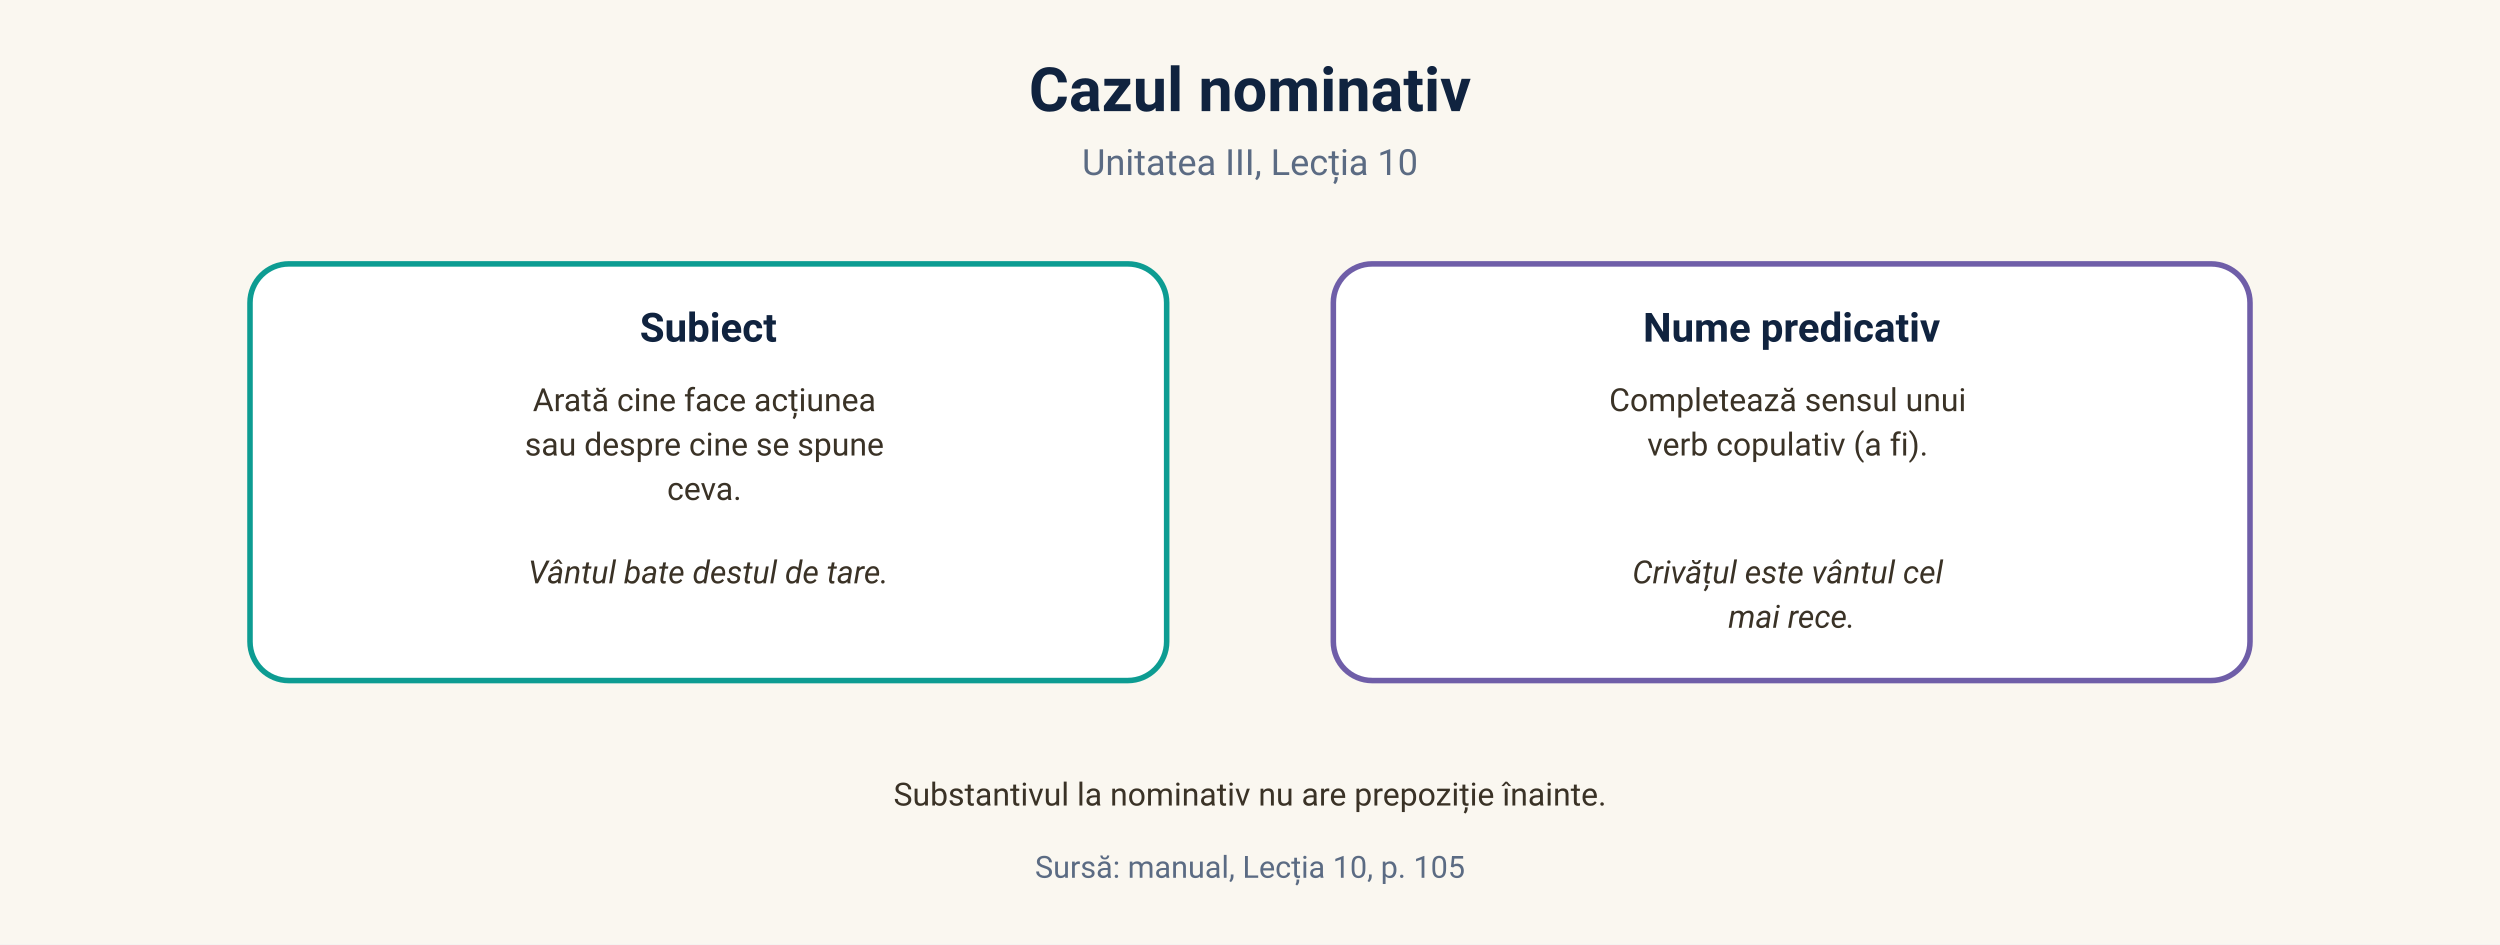
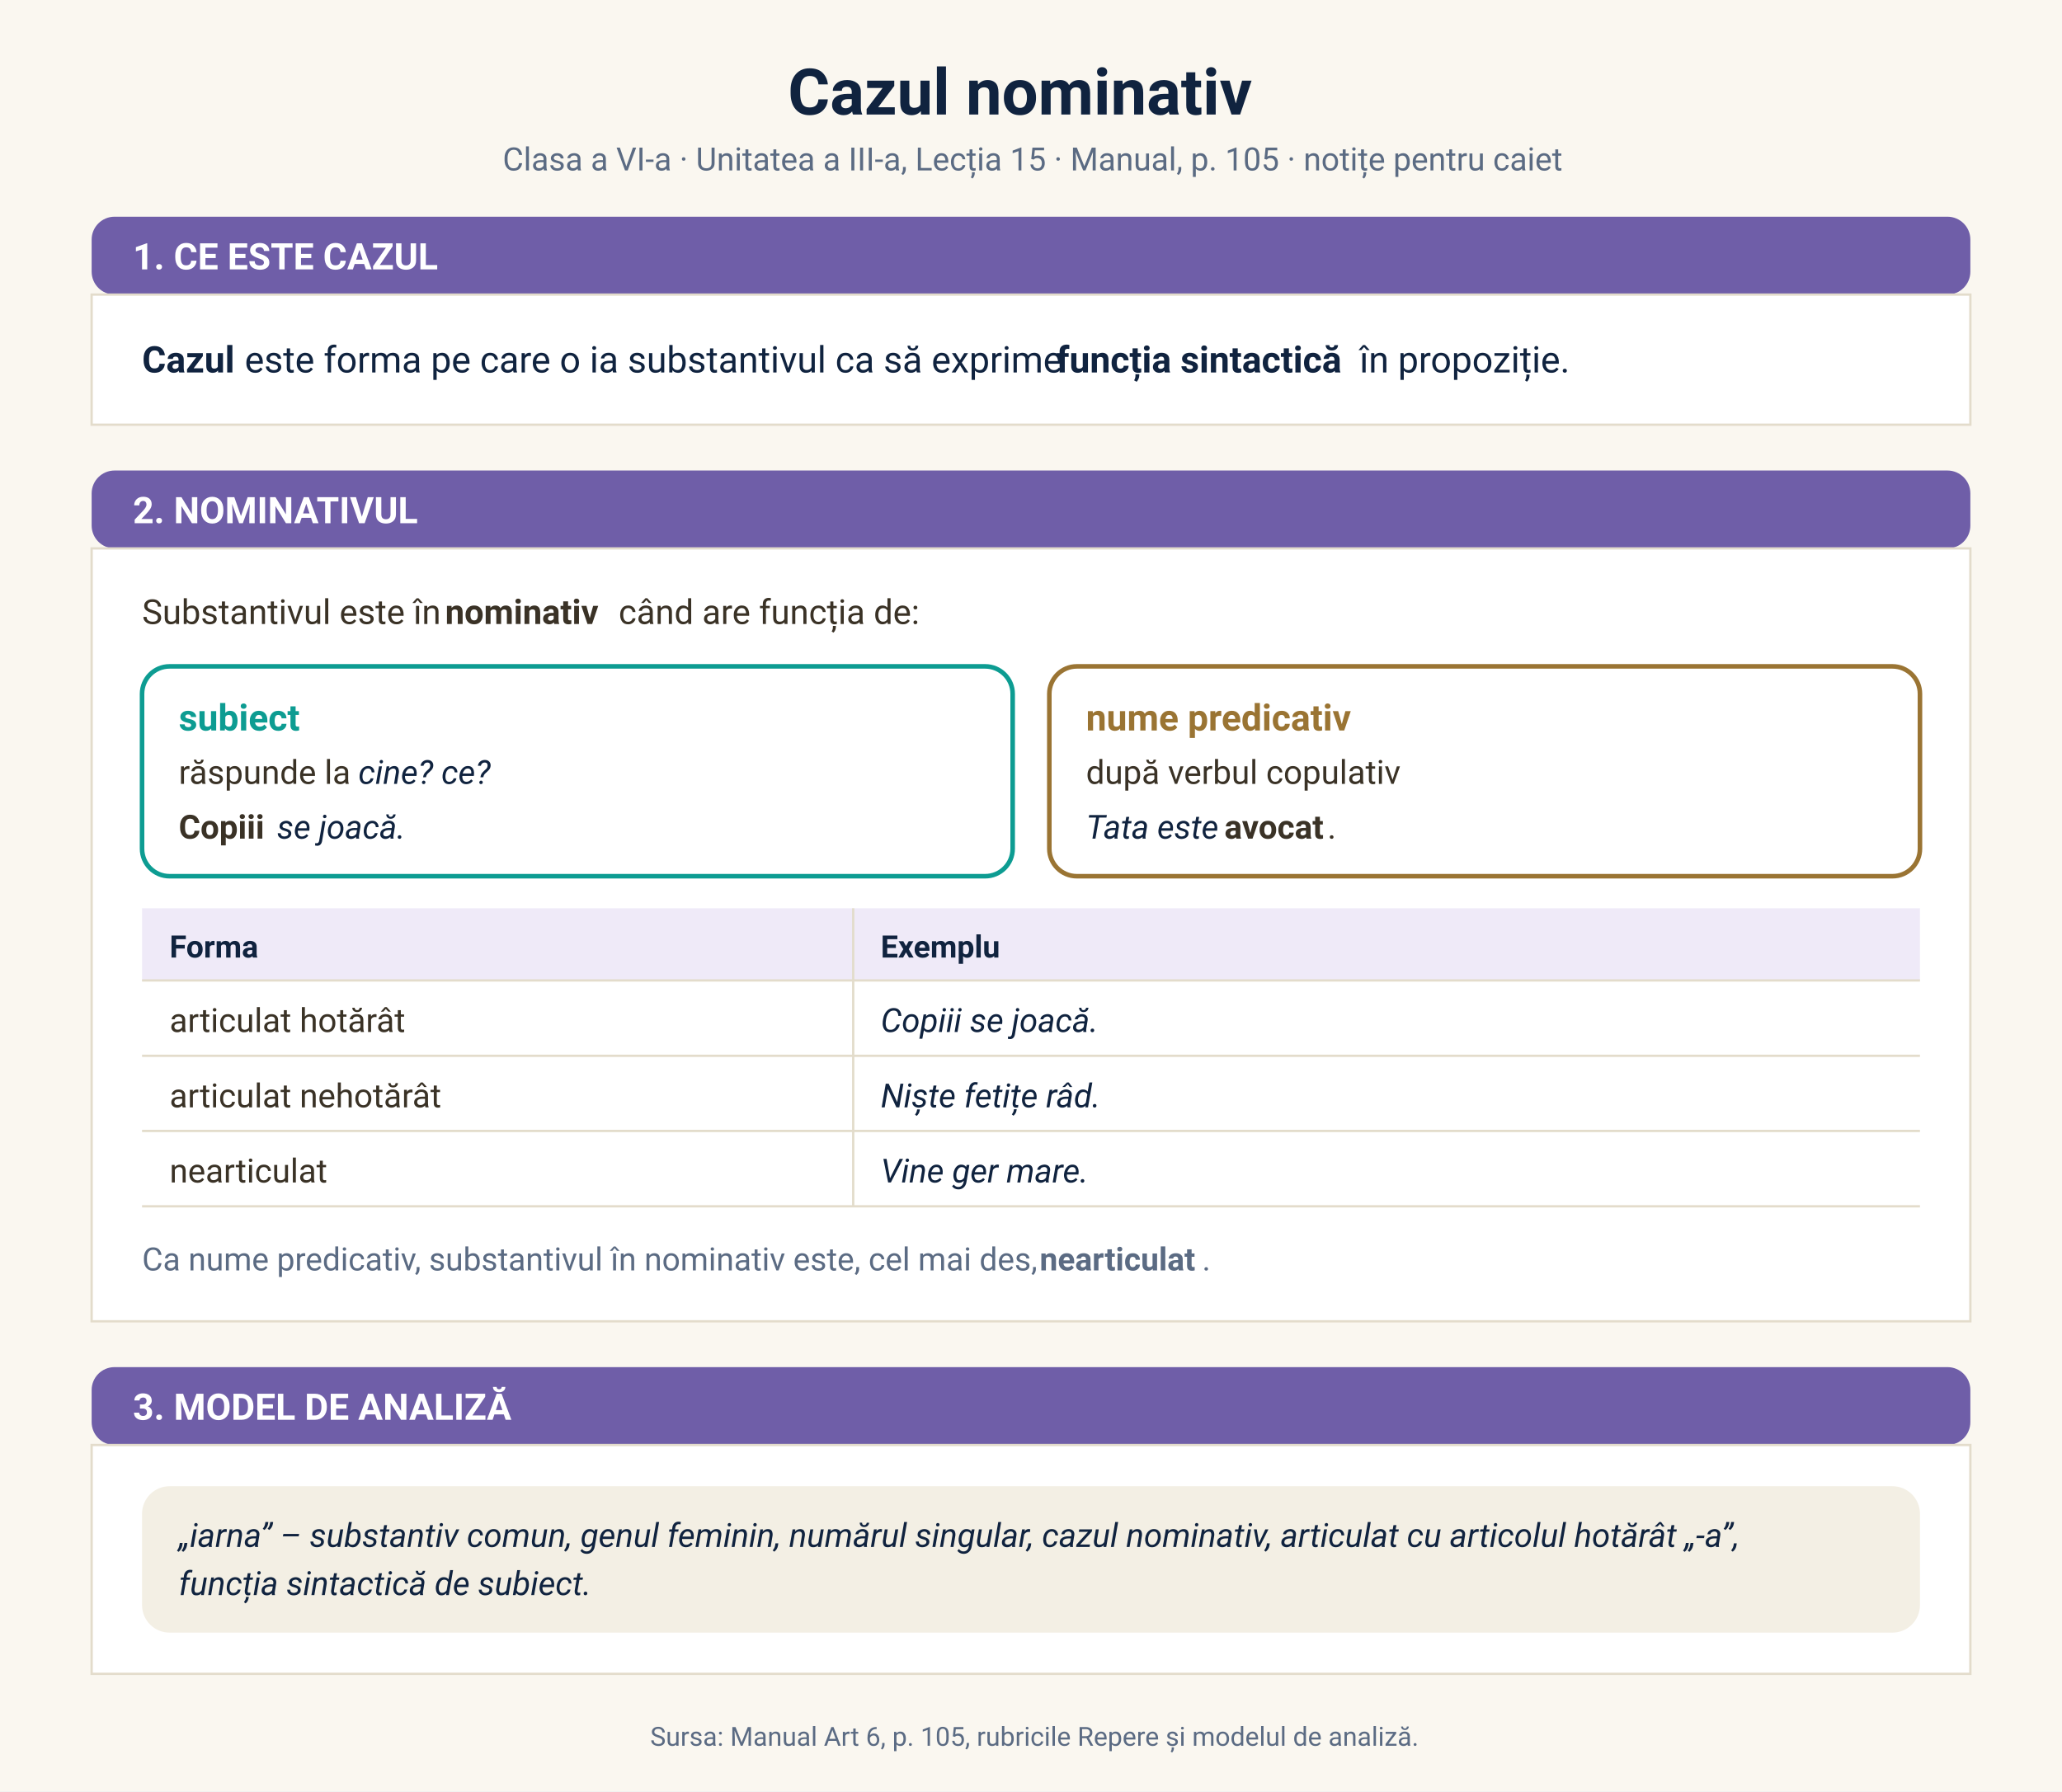
- <svg xmlns="http://www.w3.org/2000/svg" viewBox="0 0 900 340" font-family="'Segoe UI', 'Plus Jakarta Sans', -apple-system, Roboto, sans-serif">
-   <rect width="900" height="340" fill="#faf7f0" />
-   <text x="450" y="40" text-anchor="middle" font-size="22" font-weight="700" fill="#10233f">Cazul nominativ</text>
-   <text x="450" y="63" text-anchor="middle" font-size="13" fill="#5b6b83">Unitatea III, Lecția 10</text>
-   <g>
-     <rect x="90" y="95" width="330" height="150" rx="14" fill="#ffffff" stroke="#0d9c92" stroke-width="2" />
-     <text x="255" y="123" text-anchor="middle" font-size="14.5" font-weight="700" fill="#10233f">Subiect</text>
-     <text font-size="11.5" fill="#3a3226" text-anchor="middle">
-       <tspan x="255" y="148">Arată cine face acțiunea</tspan>
-       <tspan x="255" y="164">sau despre cine se spune</tspan>
-       <tspan x="255" y="180">ceva.</tspan>
-       <tspan x="255" y="210" font-style="italic">Vântul bate destul de tare.</tspan>
-     </text>
-   </g>
-   <g>
-     <rect x="480" y="95" width="330" height="150" rx="14" fill="#ffffff" stroke="#6f5ea8" stroke-width="2" />
-     <text x="645" y="123" text-anchor="middle" font-size="14.5" font-weight="700" fill="#10233f">Nume predicativ</text>
-     <text font-size="11.5" fill="#3a3226" text-anchor="middle">
-       <tspan x="645" y="148">Completează sensul unui</tspan>
-       <tspan x="645" y="164">verb copulativ (a fi).</tspan>
-       <tspan x="645" y="210" font-style="italic">Crivățul este vântul cel</tspan>
-       <tspan x="645" y="226" font-style="italic">mai rece.</tspan>
-     </text>
-   </g>
-   <text x="450" y="290" text-anchor="middle" font-size="11.5" fill="#3a3226">Substantivul la nominativ nu are prepoziție înainte.</text>
-   <text x="450" y="316" text-anchor="middle" font-size="11" fill="#5b6b83">Sursă: manual, Lecția 10, p. 105</text>
+ <svg xmlns="http://www.w3.org/2000/svg" viewBox="0 0 900 782" font-family="'Segoe UI', 'Plus Jakarta Sans', -apple-system, Roboto, sans-serif">
+   <rect width="900" height="782" fill="#faf7f0" />
+   <text x="343.9" y="50.0" font-size="28" fill="#10233f" font-weight="700" textLength="212.5" lengthAdjust="spacing">Cazul nominativ</text>
+   <text x="219.4" y="74.4" font-size="14" fill="#5b6b83" textLength="461.2" lengthAdjust="spacing">Clasa a VI-a · Unitatea a III-a, Lecția 15 · Manual, p. 105 · notițe pentru caiet</text>
+   <rect x="40" y="94.6" width="820" height="34" rx="10" fill="#6f5ea8" />
+   <text x="58" y="117.6" font-size="16" font-weight="700" fill="#ffffff">1. CE ESTE CAZUL</text>
+   <rect x="40" y="128.6" width="820" height="56.8" fill="#ffffff" stroke="#e3dccb" />
+   <text x="62.0" y="162.6" font-size="16" fill="#10233f" font-weight="700" textLength="40.5" lengthAdjust="spacing">Cazul</text>
+   <text x="106.8" y="162.6" font-size="16" fill="#10233f" textLength="349.9" lengthAdjust="spacing">este forma pe care o ia substantivul ca să exprime</text>
+   <text x="461.0" y="162.6" font-size="16" fill="#10233f" font-weight="700" textLength="128.0" lengthAdjust="spacing">funcția sintactică</text>
+   <text x="593.4" y="162.6" font-size="16" fill="#10233f" textLength="92.8" lengthAdjust="spacing">în propoziție.</text>
+   <rect x="40" y="205.4" width="820" height="34" rx="10" fill="#6f5ea8" />
+   <text x="58" y="228.4" font-size="16" font-weight="700" fill="#ffffff">2. NOMINATIVUL</text>
+   <rect x="40" y="239.4" width="820" height="337.4" fill="#ffffff" stroke="#e3dccb" />
+   <text x="62.0" y="272.4" font-size="15" fill="#3a3226" textLength="128.2" lengthAdjust="spacing">Substantivul este în</text>
+   <text x="194.3" y="272.4" font-size="15" fill="#3a3226" font-weight="700" textLength="71.7" lengthAdjust="spacing">nominativ</text>
+   <text x="270.0" y="272.4" font-size="15" fill="#3a3226" textLength="129.7" lengthAdjust="spacing">când are funcția de:</text>
+   <rect x="62.0" y="290.9" width="380.0" height="91.6" rx="12" fill="#ffffff" stroke="#0d9c92" stroke-width="2" />
+   <text x="78.0" y="318.9" font-size="16" fill="#0d9c92" font-weight="700" textLength="53.8" lengthAdjust="spacing">subiect</text>
+   <text x="78.0" y="342.2" font-size="14.5" fill="#3a3226" textLength="74.5" lengthAdjust="spacing">răspunde la</text>
+   <text x="156.4" y="342.2" font-size="14.5" fill="#10233f" font-style="italic" textLength="55.2" lengthAdjust="spacing">cine? ce?</text>
+   <text x="78.0" y="366.1" font-size="14.5" fill="#3a3226" font-weight="700" textLength="39.0" lengthAdjust="spacing">Copiii</text>
+   <text x="120.9" y="366.1" font-size="14.5" fill="#10233f" font-style="italic" textLength="53.4" lengthAdjust="spacing">se joacă.</text>
+   <rect x="458.0" y="290.9" width="380.0" height="91.6" rx="12" fill="#ffffff" stroke="#9a7433" stroke-width="2" />
+   <text x="474.0" y="318.9" font-size="16" fill="#9a7433" font-weight="700" textLength="122.4" lengthAdjust="spacing">nume predicativ</text>
+   <text x="474.0" y="342.2" font-size="14.5" fill="#3a3226" textLength="138.8" lengthAdjust="spacing">după verbul copulativ</text>
+   <text x="474.0" y="366.1" font-size="14.5" fill="#10233f" font-style="italic" textLength="56.5" lengthAdjust="spacing">Tata este</text>
+   <text x="534.4" y="366.1" font-size="14.5" fill="#3a3226" font-weight="700" textLength="44.9" lengthAdjust="spacing">avocat</text>
+   <text x="579.4" y="366.1" font-size="14.5" fill="#3a3226" textLength="3.2" lengthAdjust="spacing">.</text>
+   <rect x="62.0" y="396.5" width="776.0" height="31.6" fill="#efeaf8" />
+   <text x="74.0" y="418.0" font-size="13.5" fill="#10233f" font-weight="700" textLength="40.4" lengthAdjust="spacing">Forma</text>
+   <text x="384.4" y="418.0" font-size="13.5" fill="#10233f" font-weight="700" textLength="54.7" lengthAdjust="spacing">Exemplu</text>
+   <line x1="62.0" y1="428.0" x2="838.0" y2="428.0" stroke="#e3dccb" />
+   <text x="74.0" y="450.5" font-size="14.5" fill="#3a3226" textLength="102.1" lengthAdjust="spacing">articulat hotărât</text>
+   <text x="384.4" y="450.5" font-size="14.5" fill="#10233f" font-style="italic" textLength="93.5" lengthAdjust="spacing">Copiii se joacă.</text>
+   <line x1="62.0" y1="460.9" x2="838.0" y2="460.9" stroke="#e3dccb" />
+   <text x="74.0" y="483.4" font-size="14.5" fill="#3a3226" textLength="117.9" lengthAdjust="spacing">articulat nehotărât</text>
+   <text x="384.4" y="483.4" font-size="14.5" fill="#10233f" font-style="italic" textLength="95.7" lengthAdjust="spacing">Niște fetițe râd.</text>
+   <line x1="62.0" y1="493.7" x2="838.0" y2="493.7" stroke="#e3dccb" />
+   <text x="74.0" y="516.2" font-size="14.5" fill="#3a3226" textLength="67.4" lengthAdjust="spacing">nearticulat</text>
+   <text x="384.4" y="516.2" font-size="14.5" fill="#10233f" font-style="italic" textLength="91.9" lengthAdjust="spacing">Vine ger mare.</text>
+   <line x1="62.0" y1="526.6" x2="838.0" y2="526.6" stroke="#e3dccb" />
+   <line x1="372.4" y1="396.5" x2="372.4" y2="526.6" stroke="#e3dccb" />
+   <text x="62.0" y="554.6" font-size="14" fill="#5b6b83" textLength="388.1" lengthAdjust="spacing">Ca nume predicativ, substantivul în nominativ este, cel mai des,</text>
+   <text x="453.8" y="554.6" font-size="14" fill="#5b6b83" font-weight="700" textLength="70.8" lengthAdjust="spacing">nearticulat</text>
+   <text x="524.7" y="554.6" font-size="14" fill="#5b6b83" textLength="3.1" lengthAdjust="spacing">.</text>
+   <rect x="40" y="596.8" width="820" height="34" rx="10" fill="#6f5ea8" />
+   <text x="58" y="619.8" font-size="16" font-weight="700" fill="#ffffff">3. MODEL DE ANALIZĂ</text>
+   <rect x="40" y="630.8" width="820" height="99.9" fill="#ffffff" stroke="#e3dccb" />
+   <rect x="62.0" y="648.8" width="776.0" height="63.9" rx="12" fill="#f3efe4" />
+   <text x="78.0" y="675.3" font-size="14.5" fill="#10233f" font-style="italic" textLength="699.0" lengthAdjust="spacing">„iarna” – substantiv comun, genul feminin, numărul singular, cazul nominativ, articulat cu articolul hotărât „-a”,</text>
+   <text x="78.0" y="696.3" font-size="14.5" fill="#10233f" font-style="italic" textLength="175.9" lengthAdjust="spacing">funcția sintactică de subiect.</text>
+   <text x="283.8" y="762.1" font-size="11.5" fill="#5b6b83" textLength="332.5" lengthAdjust="spacing">Sursa: Manual Art 6, p. 105, rubricile Repere și modelul de analiză.</text>
</svg>
